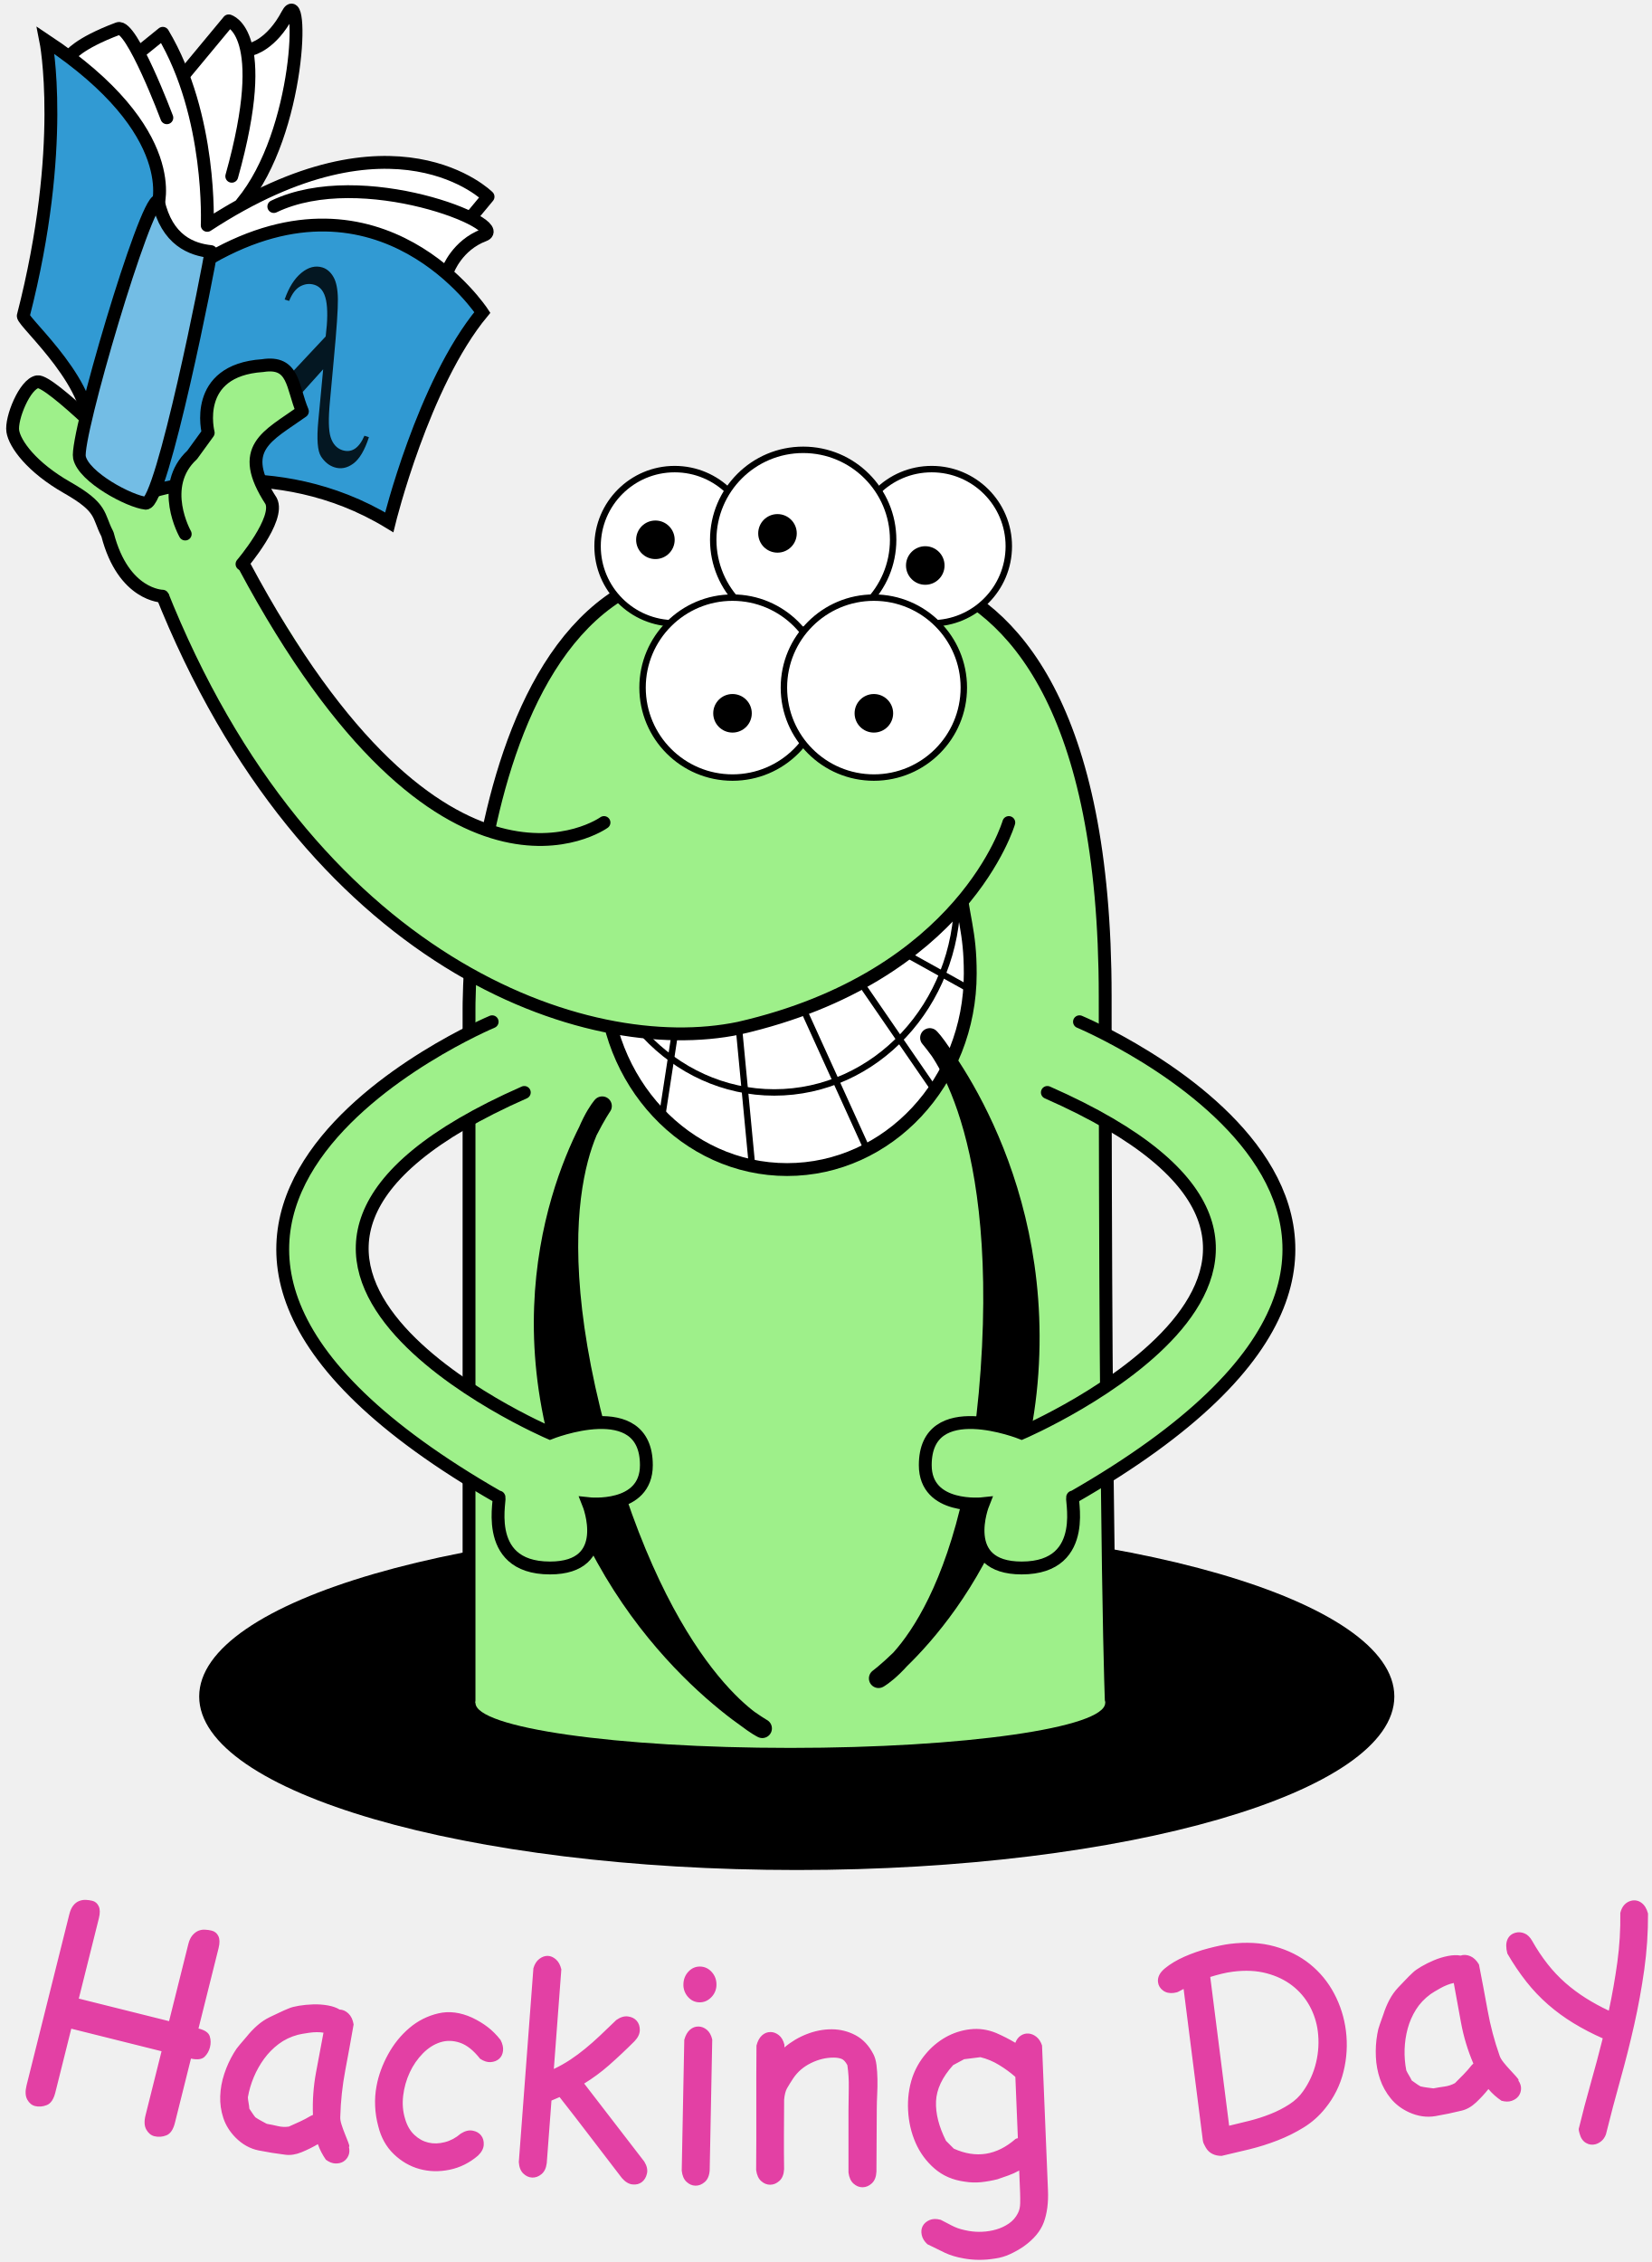
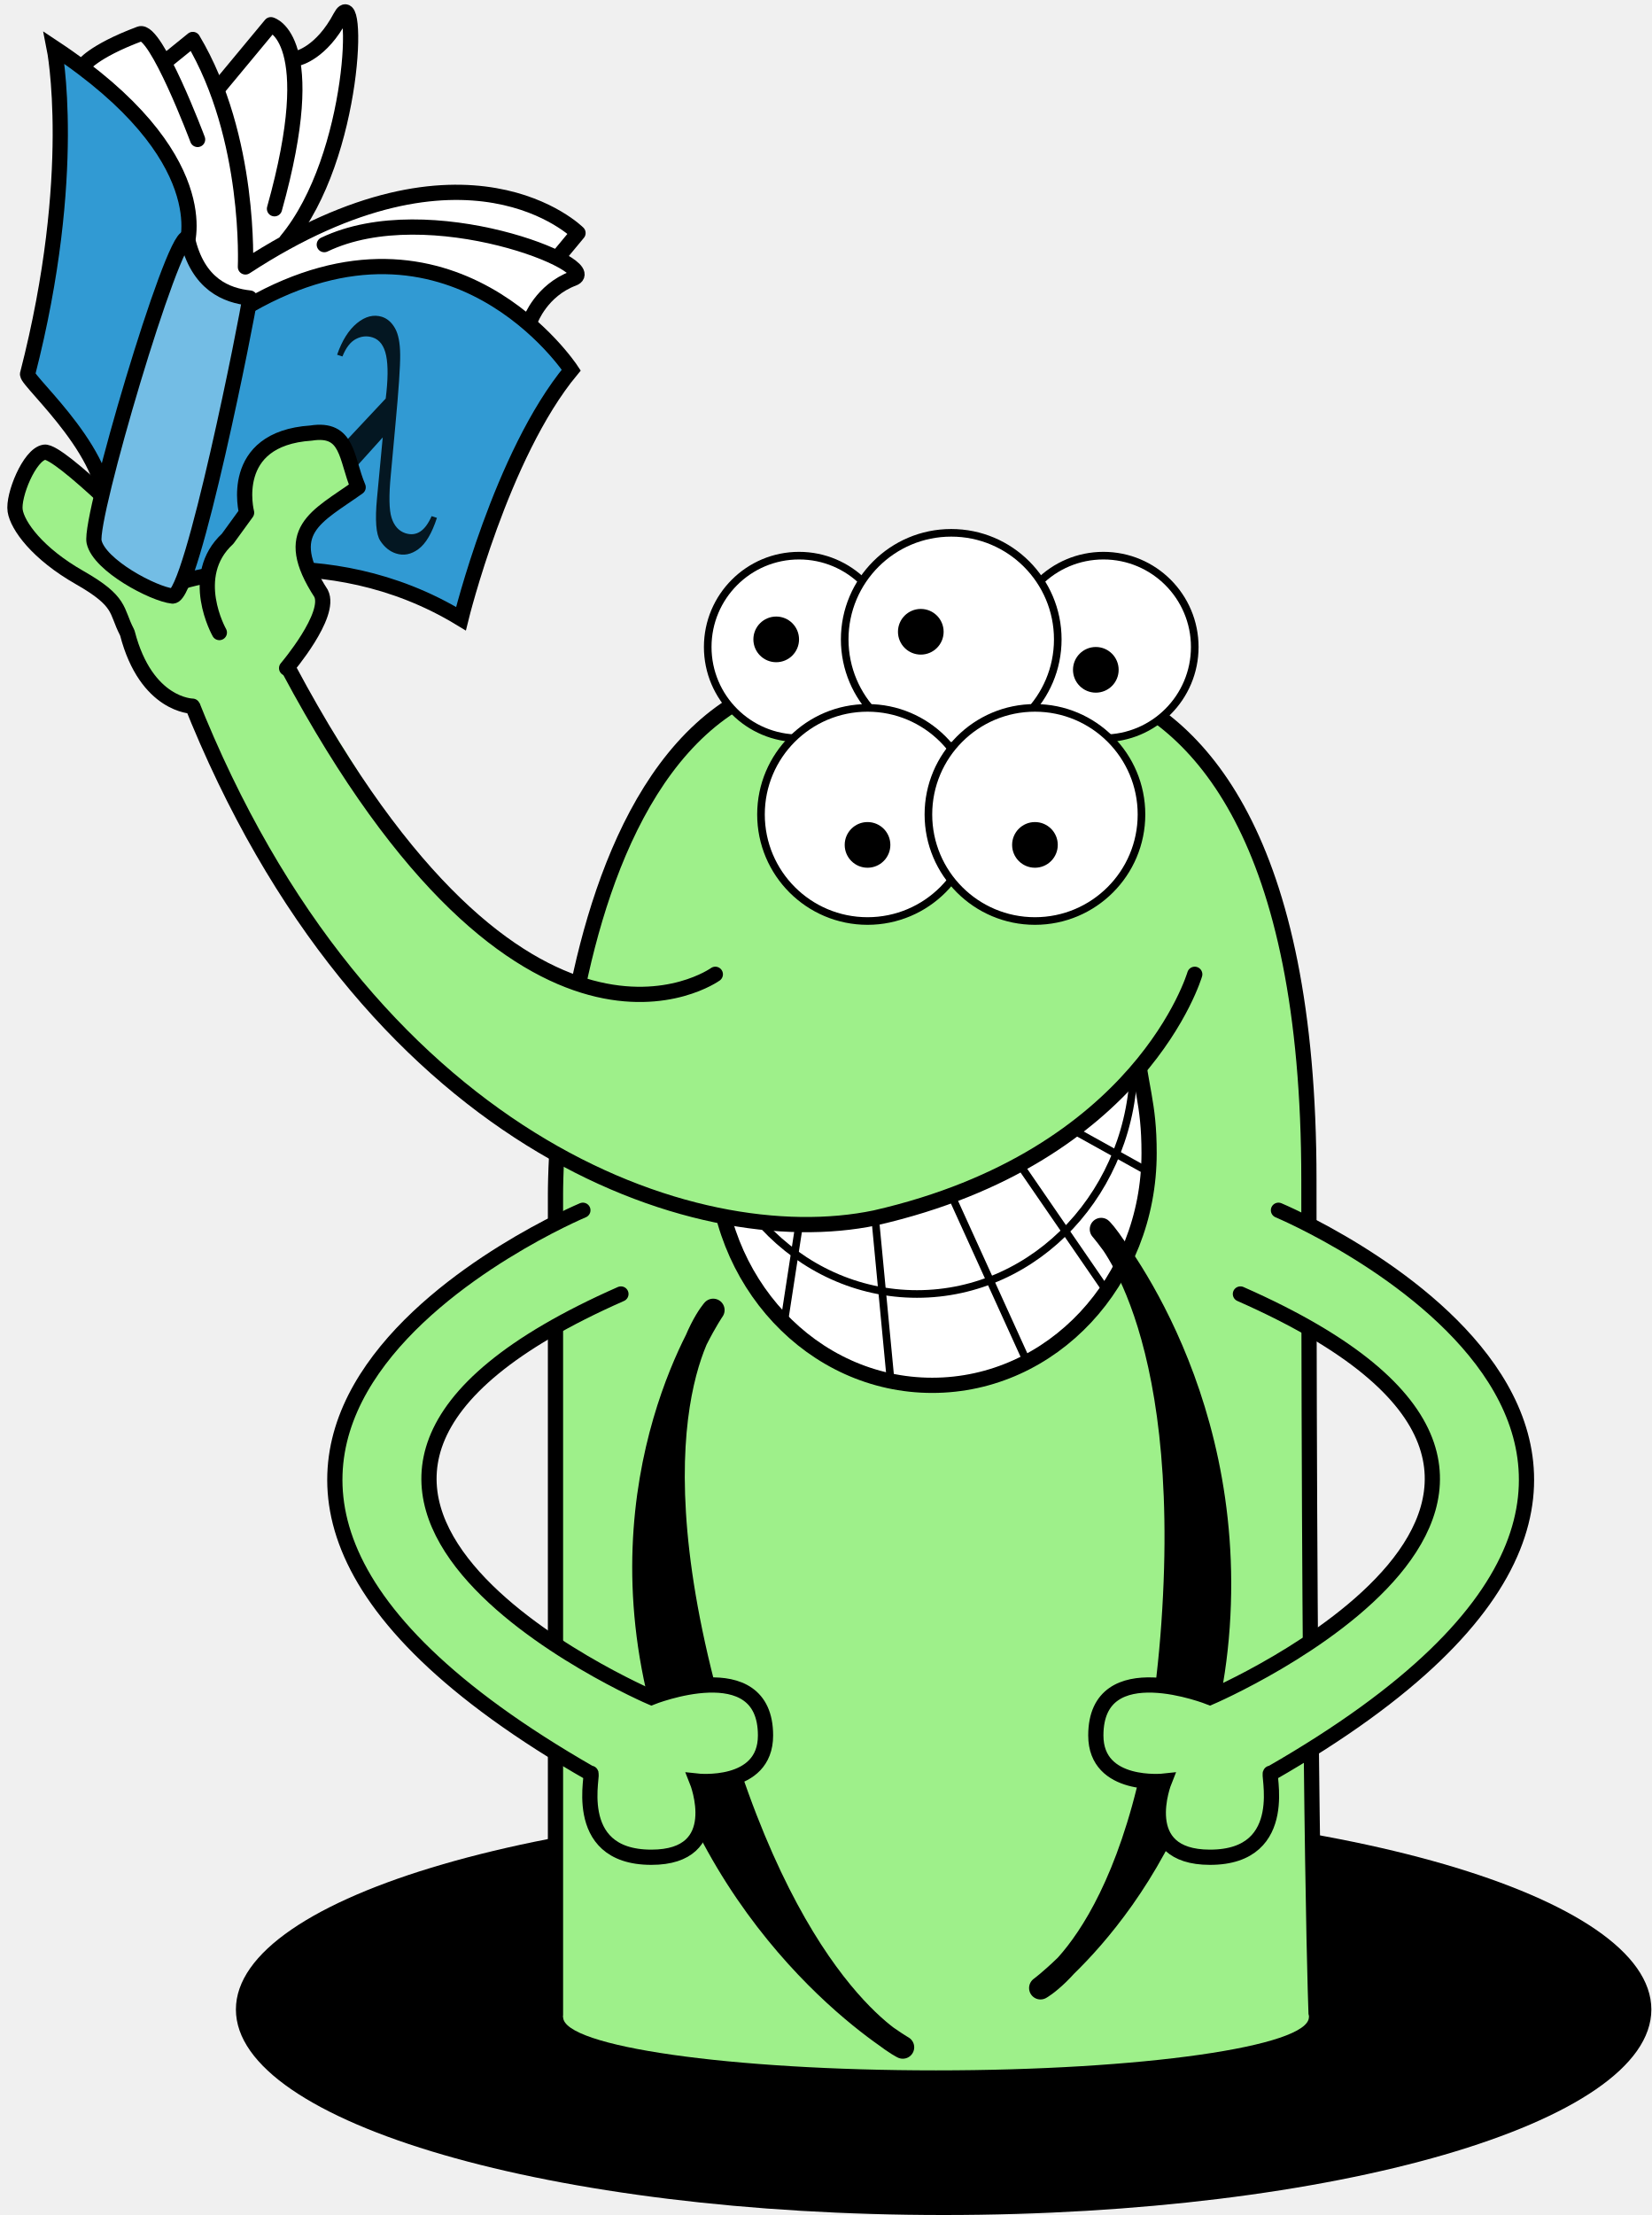
- <svg xmlns="http://www.w3.org/2000/svg" width="257" height="352" viewBox="0 0 257 352">
+ <svg xmlns="http://www.w3.org/2000/svg" width="217" height="291" viewBox="0 0 217 291">
  <g transform="translate(-13 -14)" fill="none" fill-rule="evenodd">
    <ellipse fill="#000" cx="137" cy="278" rx="93" ry="27" />
-     <path d="M43.892 329.665c.994.25 1.578.65 1.75 1.203.17.553.184 1.121.038 1.705a3.107 3.107 0 0 1-.836 1.485c-.412.408-1.12.504-2.123.29l-2.495 9.982c-.265 1.064-.711 1.718-1.337 1.962a3.01 3.01 0 0 1-1.866.135c-.514-.128-.93-.47-1.247-1.022-.318-.553-.36-1.293-.13-2.22l2.496-9.982-14.048-3.51-2.482 9.93c-.266 1.064-.712 1.718-1.338 1.962-.626.245-1.23.294-1.813.148-.515-.128-.922-.467-1.222-1.016-.3-.549-.335-1.286-.104-2.212l6.65-26.603c.145-.583.35-1.042.617-1.377.265-.334.57-.568.913-.7.343-.134.695-.192 1.055-.174.36.017.694.064 1.003.141.446.111.776.394.99.849.215.454.224 1.076.027 1.865l-3.126 12.504 14.048 3.51 2.996-11.988c.146-.584.36-1.04.643-1.37.283-.33.588-.564.914-.702a2.34 2.34 0 0 1 1.055-.173c.377.021.72.07 1.029.148.48.12.827.407 1.042.861.214.455.223 1.077.026 1.866l-3.125 12.503zm23.47 18.363c-.007.035-.027.05-.062.044.124.524.097.986-.08 1.385a1.98 1.98 0 0 1-.778.915c-.342.21-.754.308-1.236.296-.483-.013-.978-.207-1.487-.582-.26-.369-.496-.76-.71-1.174a8.969 8.969 0 0 1-.537-1.251c-.8.47-1.644.889-2.533 1.254-.89.366-1.738.496-2.545.391a55.433 55.433 0 0 1-4.137-.667c-1.352-.271-2.562-.949-3.63-2.032-.883-.908-1.506-1.914-1.87-3.018a9.685 9.685 0 0 1-.485-3.395c.04-1.16.251-2.317.632-3.47.38-1.155.874-2.235 1.48-3.242.26-.457.568-.888.925-1.292.358-.405.718-.826 1.082-1.266a13.898 13.898 0 0 1 1.648-1.731 8.653 8.653 0 0 1 1.95-1.303c.507-.234 1.006-.47 1.496-.708s.986-.456 1.487-.656c.35-.154.867-.289 1.55-.403a16.76 16.76 0 0 1 2.191-.21c.776-.027 1.539.026 2.288.156.749.13 1.366.346 1.852.646.5.015.958.22 1.373.616.416.396.685.963.808 1.702a501.421 501.421 0 0 1-1.3 7.15 45.345 45.345 0 0 0-.777 7.24c-.02.32.045.717.196 1.191.15.475.32.945.508 1.408.189.464.357.888.505 1.273.149.384.214.629.195.733zm-6.008-4.761a.617.617 0 0 0 .175-.078c.04-.028.099-.054.175-.077a29.996 29.996 0 0 1 .48-6.619 587.36 587.36 0 0 1 1.158-6.178 5.976 5.976 0 0 0-1.064-.078 8.292 8.292 0 0 0-1.173.092c-.387.058-.738.114-1.052.167a6.291 6.291 0 0 0-.699.147c-1.13.306-2.129.787-2.997 1.443a10.918 10.918 0 0 0-2.258 2.298 14.125 14.125 0 0 0-1.6 2.844 14.537 14.537 0 0 0-.925 3.15c.021.29.06.585.116.882.056.296.094.59.115.881.144.205.294.428.449.67.155.243.322.47.5.68.29.194.582.37.877.53l.886.477c.592.103 1.164.22 1.715.353.552.132 1.121.16 1.709.082a120.06 120.06 0 0 0 1.723-.776 18.21 18.21 0 0 0 1.69-.89zm23.347 2.76c.656-.419 1.272-.576 1.847-.47.575.105 1.016.354 1.325.748.308.393.445.882.41 1.465-.035.584-.335 1.144-.898 1.681-1.312 1.123-2.78 1.854-4.406 2.19-1.626.338-3.189.3-4.688-.113-1.5-.413-2.839-1.19-4.019-2.33-1.18-1.14-1.983-2.591-2.41-4.353a14.152 14.152 0 0 1-.48-3.103 13.38 13.38 0 0 1 .22-3.126c.309-1.672.909-3.318 1.8-4.937.89-1.62 2-2.99 3.33-4.111a10.579 10.579 0 0 1 4.494-2.26c1.667-.386 3.413-.166 5.236.66.91.431 1.723.922 2.44 1.472.716.55 1.383 1.218 2 2.005.318.609.446 1.176.382 1.703-.064.526-.265.938-.604 1.235-.339.298-.77.468-1.29.512-.523.043-1.08-.131-1.674-.523-1.018-1.3-2.057-2.129-3.118-2.489-1.06-.36-2.081-.385-3.062-.077-.982.309-1.888.884-2.72 1.727a10.515 10.515 0 0 0-2.042 2.959 11.824 11.824 0 0 0-1.026 3.615c-.155 1.281-.053 2.496.306 3.643.303 1.034.782 1.858 1.437 2.472.656.614 1.382 1.013 2.18 1.199.796.186 1.644.164 2.545-.066.9-.229 1.729-.672 2.485-1.328zm13.39 4.584c-.094.773-.367 1.346-.821 1.72-.454.374-.937.55-1.45.53-.512-.022-.975-.234-1.388-.637-.412-.404-.643-.997-.69-1.781l2.27-30.147c.191-.659.503-1.15.935-1.472.432-.322.87-.475 1.311-.46.442.016.863.198 1.262.548.4.349.68.866.84 1.552l-1.166 15.497a21.33 21.33 0 0 0 2.583-1.455 29.272 29.272 0 0 0 2.281-1.69 42.722 42.722 0 0 0 2.307-2.033c.783-.74 1.633-1.553 2.551-2.441.637-.448 1.245-.633 1.824-.554.579.079 1.031.308 1.357.687.326.38.485.861.477 1.446-.009.584-.283 1.157-.821 1.72a85.165 85.165 0 0 1-4.007 3.767 28.363 28.363 0 0 1-3.83 2.823 2218.91 2218.91 0 0 0 4.676 6.07c1.47 1.901 3.029 3.925 4.676 6.07.41.669.55 1.291.418 1.866-.132.575-.396 1.016-.791 1.324-.396.307-.884.43-1.464.368-.58-.061-1.132-.395-1.653-1.002a1245.74 1245.74 0 0 1-4.843-6.322 532.393 532.393 0 0 0-4.847-6.269c-.22.09-.43.18-.632.272-.202.091-.413.181-.632.271l-.733 9.732zm25.357 1.13c-.057.812-.312 1.415-.765 1.81-.453.394-.945.584-1.475.57-.495-.014-.95-.212-1.363-.595-.414-.383-.664-.964-.748-1.745.055-3.323.121-6.717.198-10.182.077-3.464.144-6.858.2-10.182.195-.702.492-1.224.89-1.567.4-.343.846-.507 1.34-.494.46.013.889.184 1.287.513.398.33.676.832.834 1.508-.056 3.324-.122 6.718-.199 10.182a1840.21 1840.21 0 0 0-.199 10.182zm-4.089-28.976c.021-.777.287-1.433.797-1.968.51-.534 1.118-.792 1.825-.772.707.02 1.31.31 1.807.872.497.562.735 1.231.714 2.009a2.74 2.74 0 0 1-.822 1.914c-.527.534-1.144.791-1.851.772-.707-.02-1.3-.31-1.78-.871a2.794 2.794 0 0 1-.69-1.956zm30.041 29.177c-.04.814-.281 1.422-.726 1.826-.444.405-.931.605-1.461.603-.495-.003-.954-.191-1.376-.565-.423-.373-.685-.95-.787-1.728.009-1.626.009-3.244 0-4.853-.01-1.609-.01-3.226 0-4.853.006-1.167.02-2.334.045-3.5a21.186 21.186 0 0 0-.22-3.502c-.28-.532-.588-.86-.923-.986-.335-.126-.733-.19-1.192-.192-1.203-.007-2.389.279-3.559.856-1.17.577-2.093 1.376-2.77 2.398a30.663 30.663 0 0 0-.937 1.507c-.232.405-.385.997-.46 1.774l-.03 5.41a275.95 275.95 0 0 0 .025 5.41c-.04.813-.282 1.422-.726 1.826-.444.404-.932.605-1.462.602-.495-.003-.954-.19-1.376-.564-.422-.374-.684-.95-.786-1.728l.026-4.933c.009-1.59.008-3.164 0-4.72-.01-1.556-.01-3.138-.002-4.747l.027-4.96c.18-.706.466-1.234.857-1.586.39-.351.834-.526 1.329-.523.46.002.892.164 1.296.484.405.32.694.817.868 1.49l-.003.424a12.145 12.145 0 0 1 3.486-2.076c1.293-.506 2.594-.755 3.902-.748a7.838 7.838 0 0 1 3.681.921c1.146.608 2.07 1.585 2.77 2.932.244.461.409 1.037.494 1.727.084.69.134 1.415.147 2.175.014.76 0 1.538-.039 2.334-.04.795-.061 1.546-.065 2.253l-.053 9.812zm7.93 11.294c-.479-.44-.773-.924-.883-1.45-.11-.527-.058-.989.156-1.387s.564-.704 1.05-.919c.487-.214 1.07-.23 1.75-.045.47.229.867.433 1.193.615.326.181.651.345.976.49.324.147.657.266.997.358.34.092.741.182 1.205.269a9.53 9.53 0 0 0 2.075.127 9.256 9.256 0 0 0 2.189-.355 6.779 6.779 0 0 0 1.979-.93 4.197 4.197 0 0 0 1.394-1.597c.23-.434.35-.952.361-1.554a28.2 28.2 0 0 0-.014-1.645l-.141-3.445c-.554.306-1.11.56-1.668.759-.558.2-1.134.4-1.727.601-.84.212-1.684.361-2.53.45a9.518 9.518 0 0 1-2.55-.082c-1.851-.243-3.418-.922-4.703-2.037a11.19 11.19 0 0 1-2.951-4.02c-.683-1.564-1.07-3.247-1.162-5.048-.092-1.801.13-3.509.666-5.123a11.36 11.36 0 0 1 2.029-3.587 11.284 11.284 0 0 1 3.13-2.65 10.059 10.059 0 0 1 3.824-1.244c1.373-.163 2.726.03 4.058.577 1.044.452 2.038.96 2.982 1.523.191-.503.477-.878.856-1.123.38-.246.782-.35 1.208-.315.426.035.831.205 1.215.507.384.303.677.751.878 1.345l.925 22.575c.078 1.908-.138 3.553-.647 4.937-.51 1.383-1.555 2.638-3.137 3.764a13.96 13.96 0 0 1-2.127 1.202 8.075 8.075 0 0 1-2.308.679c-1.687.281-3.315.277-4.884-.012-1.14-.201-2.108-.49-2.902-.864s-1.715-.823-2.762-1.346zm13.714-16.38a.855.855 0 0 1 .367-.122l-.391-9.539c-.036.002-.054-.015-.055-.05a17.942 17.942 0 0 0-2.49-1.81 10.098 10.098 0 0 0-2.89-1.208l-2.534.316c-.277.153-.563.306-.857.46-.295.153-.58.306-.857.46-1.693 1.873-2.58 3.75-2.663 5.629-.082 1.879.435 3.928 1.553 6.147.185.205.388.409.609.612.22.203.423.408.609.612 3.46 1.557 6.66 1.054 9.599-1.508zm32.08 2.631c-.536-.003-.993-.096-1.373-.28a2.346 2.346 0 0 1-.893-.715l-.198-.296a18.803 18.803 0 0 1-.28-.526 1.629 1.629 0 0 1-.176-.539l-3-23.624a8.145 8.145 0 0 0-.726.386c-.182.112-.448.19-.799.235-.666.085-1.226-.04-1.678-.375-.453-.335-.712-.765-.779-1.291-.098-.772.265-1.495 1.088-2.17.823-.675 1.825-1.274 3.006-1.799a24.55 24.55 0 0 1 3.764-1.306c1.328-.347 2.43-.576 3.308-.688 2.56-.325 4.894-.193 7 .395 2.106.588 3.934 1.505 5.482 2.752a14.625 14.625 0 0 1 3.762 4.575c.96 1.803 1.571 3.739 1.834 5.808a17.306 17.306 0 0 1-.373 6.33 14.414 14.414 0 0 1-2.853 5.735 13.01 13.01 0 0 1-3.34 2.964 24.872 24.872 0 0 1-4.048 2.011 35.452 35.452 0 0 1-4.37 1.384c-1.485.366-2.938.711-4.359 1.034zm1.759-28.666c-.596.075-1.188.186-1.776.332-.587.146-1.172.31-1.755.49l2.94 23.151a169.83 169.83 0 0 0 3.189-.779 26.34 26.34 0 0 0 3.26-1.055 16.678 16.678 0 0 0 2.912-1.493c.89-.576 1.605-1.255 2.147-2.037a12.837 12.837 0 0 0 2.024-4.48c.383-1.618.472-3.233.267-4.846a11.095 11.095 0 0 0-1.277-3.955 10.055 10.055 0 0 0-2.7-3.159c-1.127-.873-2.465-1.514-4.014-1.923-1.549-.41-3.288-.491-5.217-.246zm44.458 16.861c.007.035-.007.056-.042.063.304.445.444.885.421 1.322a1.98 1.98 0 0 1-.4 1.132c-.243.318-.593.558-1.048.72-.455.16-.987.156-1.596-.012a10.214 10.214 0 0 1-1.084-.842 8.969 8.969 0 0 1-.948-.977 19.906 19.906 0 0 1-1.917 2.078c-.7.66-1.445 1.085-2.236 1.276a55.433 55.433 0 0 1-4.102.857c-1.36.23-2.732.03-4.117-.599-1.149-.532-2.09-1.248-2.826-2.149a9.685 9.685 0 0 1-1.667-2.997 12.422 12.422 0 0 1-.652-3.467c-.058-1.213.016-2.399.222-3.556.079-.52.212-1.032.402-1.538.189-.505.375-1.028.557-1.568.246-.77.552-1.505.92-2.207a8.653 8.653 0 0 1 1.354-1.914c.39-.4.771-.8 1.144-1.197a22.46 22.46 0 0 1 1.154-1.144c.271-.27.706-.58 1.304-.931a16.76 16.76 0 0 1 1.97-.98 11.105 11.105 0 0 1 2.192-.673c.746-.146 1.4-.166 1.961-.06.472-.164.973-.136 1.503.084.53.221.984.654 1.362 1.3.462 2.36.91 4.74 1.345 7.142a45.345 45.345 0 0 0 1.864 7.04c.096.305.3.652.61 1.042s.637.767.978 1.132c.342.366.651.702.927 1.008.276.306.425.511.445.615zm-7.314-2.297a.617.617 0 0 0 .136-.134.617.617 0 0 1 .136-.135 29.996 29.996 0 0 1-1.92-6.353 587.37 587.37 0 0 1-1.13-6.183 5.976 5.976 0 0 0-1.02.308 8.292 8.292 0 0 0-1.063.505c-.34.193-.648.37-.923.532a6.292 6.292 0 0 0-.6.388c-.945.69-1.706 1.496-2.282 2.42a10.918 10.918 0 0 0-1.286 2.954 14.125 14.125 0 0 0-.476 3.227 14.537 14.537 0 0 0 .263 3.273c.123.264.264.524.423.782.158.257.3.518.423.782.208.14.427.294.659.465.232.17.468.323.71.455.34.078.676.138 1.009.181l.998.13a28.07 28.07 0 0 1 1.728-.285 4.671 4.671 0 0 0 1.625-.534c.452-.45.896-.897 1.331-1.342a18.21 18.21 0 0 0 1.26-1.436zm23.143-23.728c.147-.551.364-.974.652-1.27.288-.295.62-.493.996-.592a1.86 1.86 0 0 1 1.612.287c.493.345.844.911 1.051 1.697a60.651 60.651 0 0 1-.59 8.77c-.408 2.886-.932 5.75-1.571 8.588-.64 2.839-1.355 5.67-2.145 8.494-.79 2.823-1.54 5.664-2.247 8.52-.174.449-.412.795-.713 1.04a2.458 2.458 0 0 1-.914.487 1.885 1.885 0 0 1-1.482-.211c-.475-.277-.803-.757-.984-1.441l-.088-.333a1.644 1.644 0 0 1-.05-.399 185.081 185.081 0 0 1 1.86-7.074 223.145 223.145 0 0 0 1.876-7.024 38.714 38.714 0 0 1-4.58-2.383 29.296 29.296 0 0 1-3.91-2.862 26.435 26.435 0 0 1-3.38-3.55 36.96 36.96 0 0 1-2.972-4.4c-.235-.888-.234-1.61.003-2.167.237-.557.663-.916 1.279-1.079.444-.117.901-.082 1.371.104.47.187.876.583 1.219 1.187a27.987 27.987 0 0 0 2.409 3.615 22.136 22.136 0 0 0 2.74 2.897 25.173 25.173 0 0 0 3.145 2.35c1.12.71 2.327 1.37 3.622 1.979.54-2.52.983-5.033 1.327-7.537.344-2.505.499-5.07.464-7.693z" fill="#E340A4" />
    <g transform="translate(85 102)" fill="#9EF08A">
      <path d="M53 3c-11 2 47-26 47 64s1 111 1 111H.995V68.959S.538-15.16 53 3z" stroke="#000" stroke-width="2" stroke-linecap="round" />
      <ellipse cx="51" cy="177" rx="49" ry="7" />
    </g>
    <g transform="translate(106 87)">
      <circle stroke="#000" stroke-linecap="round" fill="#FFF" cx="12" cy="12" r="12" />
      <circle fill="#000" cx="9" cy="11" r="3" />
    </g>
    <g transform="matrix(-1 0 0 1 170 87)">
      <circle stroke="#000" stroke-linecap="round" fill="#FFF" cx="12" cy="12" r="12" />
      <circle fill="#000" cx="13" cy="15" r="3" />
    </g>
    <g transform="translate(124 84)">
      <circle stroke="#000" stroke-linecap="round" fill="#FFF" cx="14" cy="14" r="14" />
      <circle fill="#000" cx="10" cy="13" r="3" />
    </g>
    <g transform="translate(113 107)">
      <circle stroke="#000" stroke-linecap="round" fill="#FFF" cx="14" cy="14" r="14" />
      <circle fill="#000" cx="14" cy="18" r="3" />
    </g>
    <g transform="translate(135 107)">
      <circle stroke="#000" stroke-linecap="round" fill="#FFF" cx="14" cy="14" r="14" />
      <circle fill="#000" cx="14" cy="18" r="3" />
    </g>
    <g stroke="#000">
      <path d="M135.5 196c15.74 0 28.5-13.655 28.5-30.5 0-6.787-1.136-8.261-2-16.5-12.136.239-42.54-.674-55 1-1.522 9.694 0 9.133 0 15.5 0 16.845 12.76 30.5 28.5 30.5z" stroke-width="2" stroke-linecap="round" fill="#FFF" />
      <path d="M133.5 184c15.74 0 28.5-13.655 28.5-30.5 0-6.787-57-6.367-57 0 0 16.845 12.76 30.5 28.5 30.5z" stroke-linecap="round" />
      <path d="M155 163l9 5M147 167l11 16M138 171l10 22M128 174l2 21M118 175l-2 13" stroke-linecap="square" />
    </g>
    <g stroke="#000" stroke-linecap="round">
      <path d="M149.729 275.182s21.137-15.563 23.369-47.485c2.232-31.922-15.396-52.201-15.396-52.201s12.2 11.88 9.41 51.782c-2.79 39.903-17.383 47.904-17.383 47.904z" stroke-width="3" stroke-linejoin="round" fill="#000" />
      <path d="M181 173s74 31-1 74c-.65-.732 3 11-8 11-10 0-6-10-6-10s-9 1-9-6c0-11 15-5 15-5s63-27 4-53" stroke-width="2" fill="#9EF08A" />
    </g>
    <g stroke="#000" stroke-linecap="round">
      <path d="M106.718 186.116s-14.918 21.597-6.636 52.506c8.282 30.91 31.552 44.345 31.552 44.345s-15.404-7.26-25.757-45.898c-10.352-38.637.841-50.953.841-50.953z" stroke-width="3" stroke-linejoin="round" fill="#000" />
      <path d="M89.595 173s-74 31 1 74c.65-.732-3 11 8 11 10 0 6-10 6-10s9 1 9-6c0-11-15-5-15-5s-63-27-4-53" stroke-width="2" fill="#9EF08A" />
    </g>
    <g>
      <path d="M170 142s-8 24-43 32c-23.797 4.958-65-10-88-68 0 0 5-4 11-4 13 10 22 56 68 40h52z" fill="#9EF08A" />
      <path d="M107 142s-25 18-56-40M170 142s-7 24-42 32c-23.797 4.958-67-10-90-68" stroke="#000" stroke-width="2" stroke-linecap="round" />
      <g>
        <path fill="#9EF08A" d="M38.294 106.775l12.37-4.997-3.803-17.622-4.733-4.313-10.082 6.66 2.347 14.815z" />
        <path d="M38.294 106.775s-6.082-.05-8.552-9.578c-.026-.066-.055-.128-.082-.192-1.457-2.806-.626-3.95-6.19-7.12-5.565-3.168-8.166-6.806-8.478-8.781-.313-1.975 1.868-7.383 3.843-7.696 1.975-.313 14.042 11.95 14.042 11.95" stroke="#000" stroke-width="2" stroke-linecap="round" stroke-linejoin="round" fill="#9EF08A" />
        <path d="M31.371 88.634s2.338-4.42 3.325-4.576c0 0-9.055-18.815.04-25.318 3.794-1.614 8.009 5.819 8.009 5.819s-3.061 12.634 1.672 16.947" stroke="#000" stroke-width="2" stroke-linecap="round" stroke-linejoin="round" fill="#9EF08A" />
        <path d="M26.665 24.996l8.374-3.142 3.193-1.675 3.455 5.39s8.083 5.13 10.994 10.205c2.91 5.075.053 9.056.053 9.056s10.468-3.928 19.628-4.976 16.593 4.76 16.593 4.76L75.662 56.29 42.32 57.812l-12.406-6.331-1.887-20.309-1.362-6.176z" fill="#FFF" />
        <path d="M82.728 56.026s1.413-3.873 5.6-5.444c4.187-1.571-18.95-11.042-32.715-4.444M52.155 21.642s3.088-.681 5.6-5.445c2.511-4.763 2.096 18.32-7.114 29.418" stroke="#000" stroke-width="2" stroke-linecap="round" fill="#FFF" />
        <path d="M41.687 25.57l6.908-8.324s6.764 1.716.475 24.182" stroke="#000" stroke-width="2" stroke-linecap="round" stroke-linejoin="round" fill="#FFF" />
        <path d="M86.653 47.389l2.302-2.775s-14.553-14.6-43.705 4.456c0 0 .783-17.01-6.914-29.886l-3.297 2.67" stroke="#000" stroke-width="2" stroke-linecap="round" stroke-linejoin="round" />
        <path d="M23.89 22.693s1.204-1.884 7.485-4.24c2.093-.786 7.591 13.869 7.591 13.869" stroke="#000" stroke-width="2" stroke-linecap="round" fill="#FFF" />
        <path d="M37.503 46.245s4.238-11.62-17.382-25.959c0 0 3.3 16.435-3.5 42.87-.104.994 11.884 11.303 10.053 19.155 3.455 5.39 10.208 8.111 10.208 8.111s18.737-6.074 36.693 4.862c0 0 5.283-21.566 14.493-32.664 0 0-15.601-23.76-42.346-8.472-6.176 1.361-8.219-7.903-8.219-7.903z" stroke="#000" stroke-width="2" stroke-linecap="round" fill="#319AD3" />
        <path d="M69.715 81.808l.7.227c-.659 2.028-1.469 3.396-2.43 4.105-.961.709-1.948.9-2.959.57-.817-.265-1.503-.821-2.059-1.668-.556-.848-.698-2.703-.428-5.565l.755-8.012L53.27 82.593 49.596 81.4l14.089-15.041c.305-2.44.326-4.313.062-5.619-.263-1.305-.856-2.108-1.776-2.407-.739-.24-1.47-.172-2.194.202-.724.375-1.316 1.14-1.778 2.295l-.7-.227c.652-1.874 1.524-3.257 2.617-4.15 1.093-.894 2.186-1.17 3.28-.829.7.228 1.269.725 1.707 1.492.44.766.667 1.919.683 3.456.017 1.537-.193 4.632-.63 9.285l-.602 6.55c-.264 2.709-.229 4.586.105 5.63.335 1.046.934 1.716 1.798 2.01 1.452.472 2.605-.274 3.458-2.238z" fill="#041722" />
        <path d="M25.366 85.19c.68 3.088 7.787 6.851 10.312 7.117 2.525.265 9.94-37.165 10.149-39.154-2.984-.313-6.858-1.726-8.22-7.902-1.988-.21-12.922 36.85-12.241 39.939z" stroke="#000" stroke-width="2" stroke-linecap="round" stroke-linejoin="round" fill="#73BDE5" />
        <path d="M41.825 97.103s-4.215-7.432 1.086-12.321l2.493-3.433s-2.552-9.72 8.47-10.453c4.938-.782 4.576 3.325 6.19 7.12-5.458 3.9-10.24 5.67-4.88 13.934 1.456 2.807-4.52 9.828-4.52 9.828" stroke="#000" stroke-width="2" stroke-linecap="round" stroke-linejoin="round" fill="#9EF08A" />
      </g>
    </g>
  </g>
</svg>
